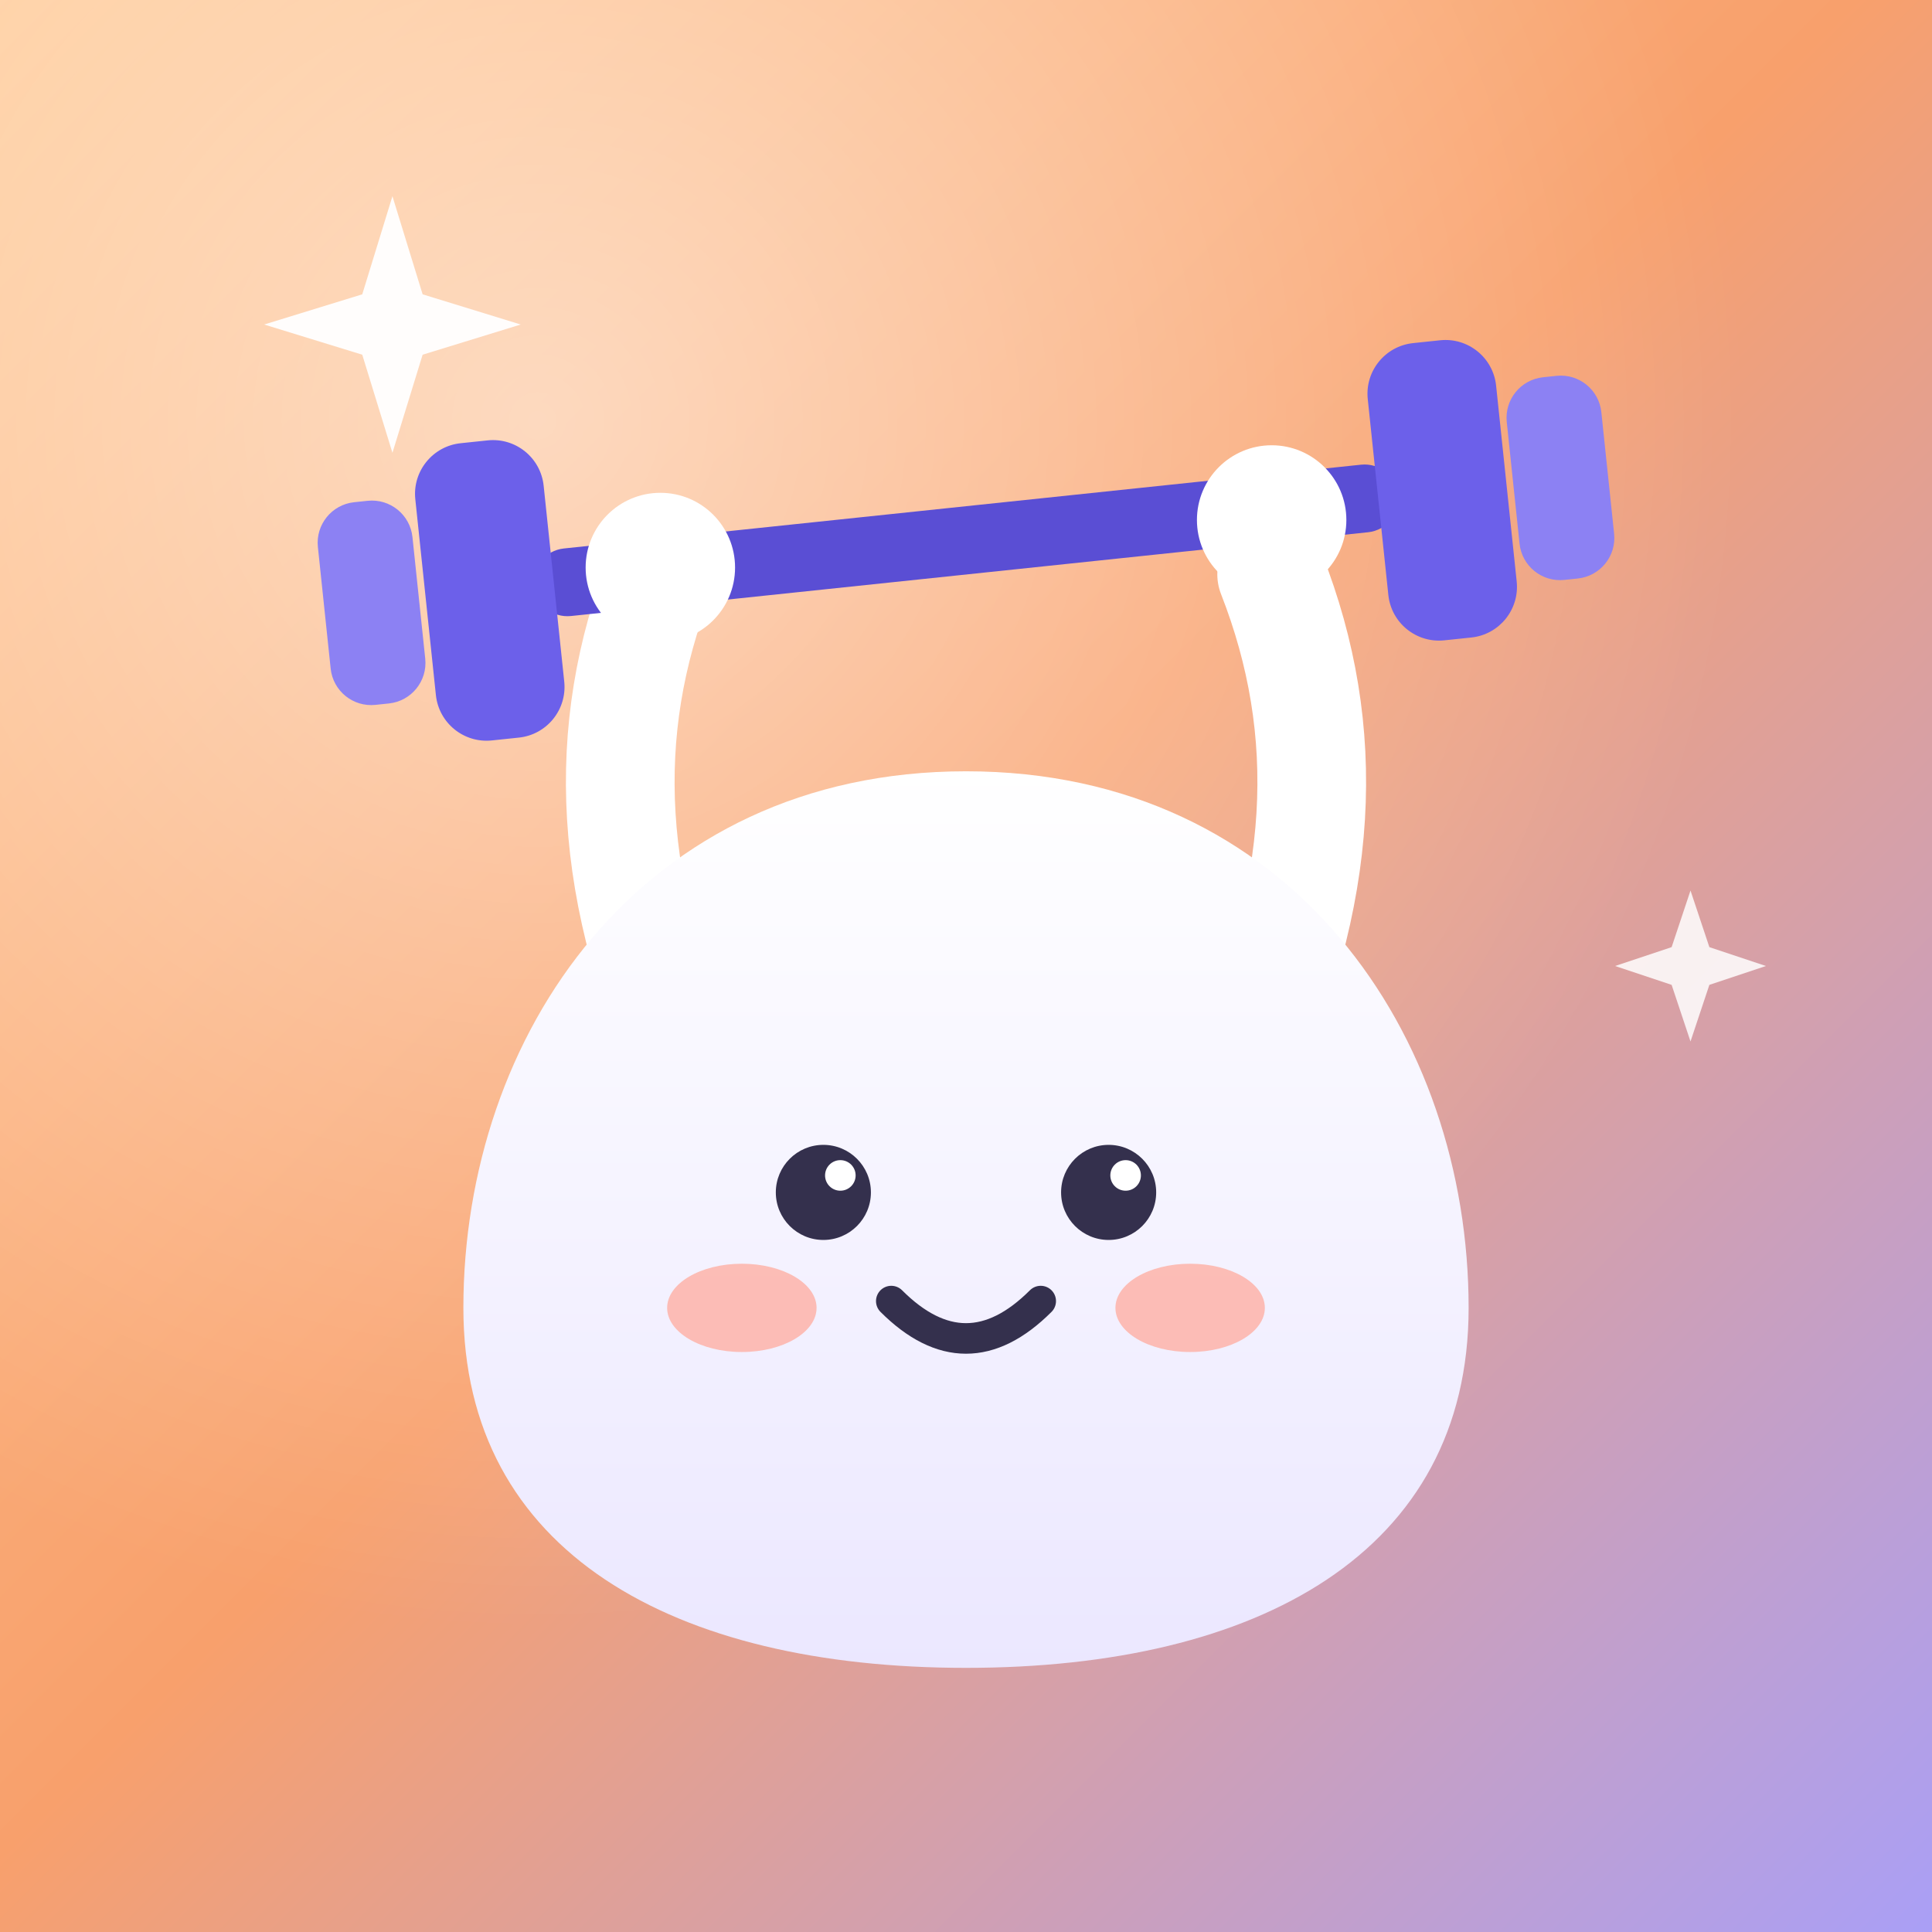
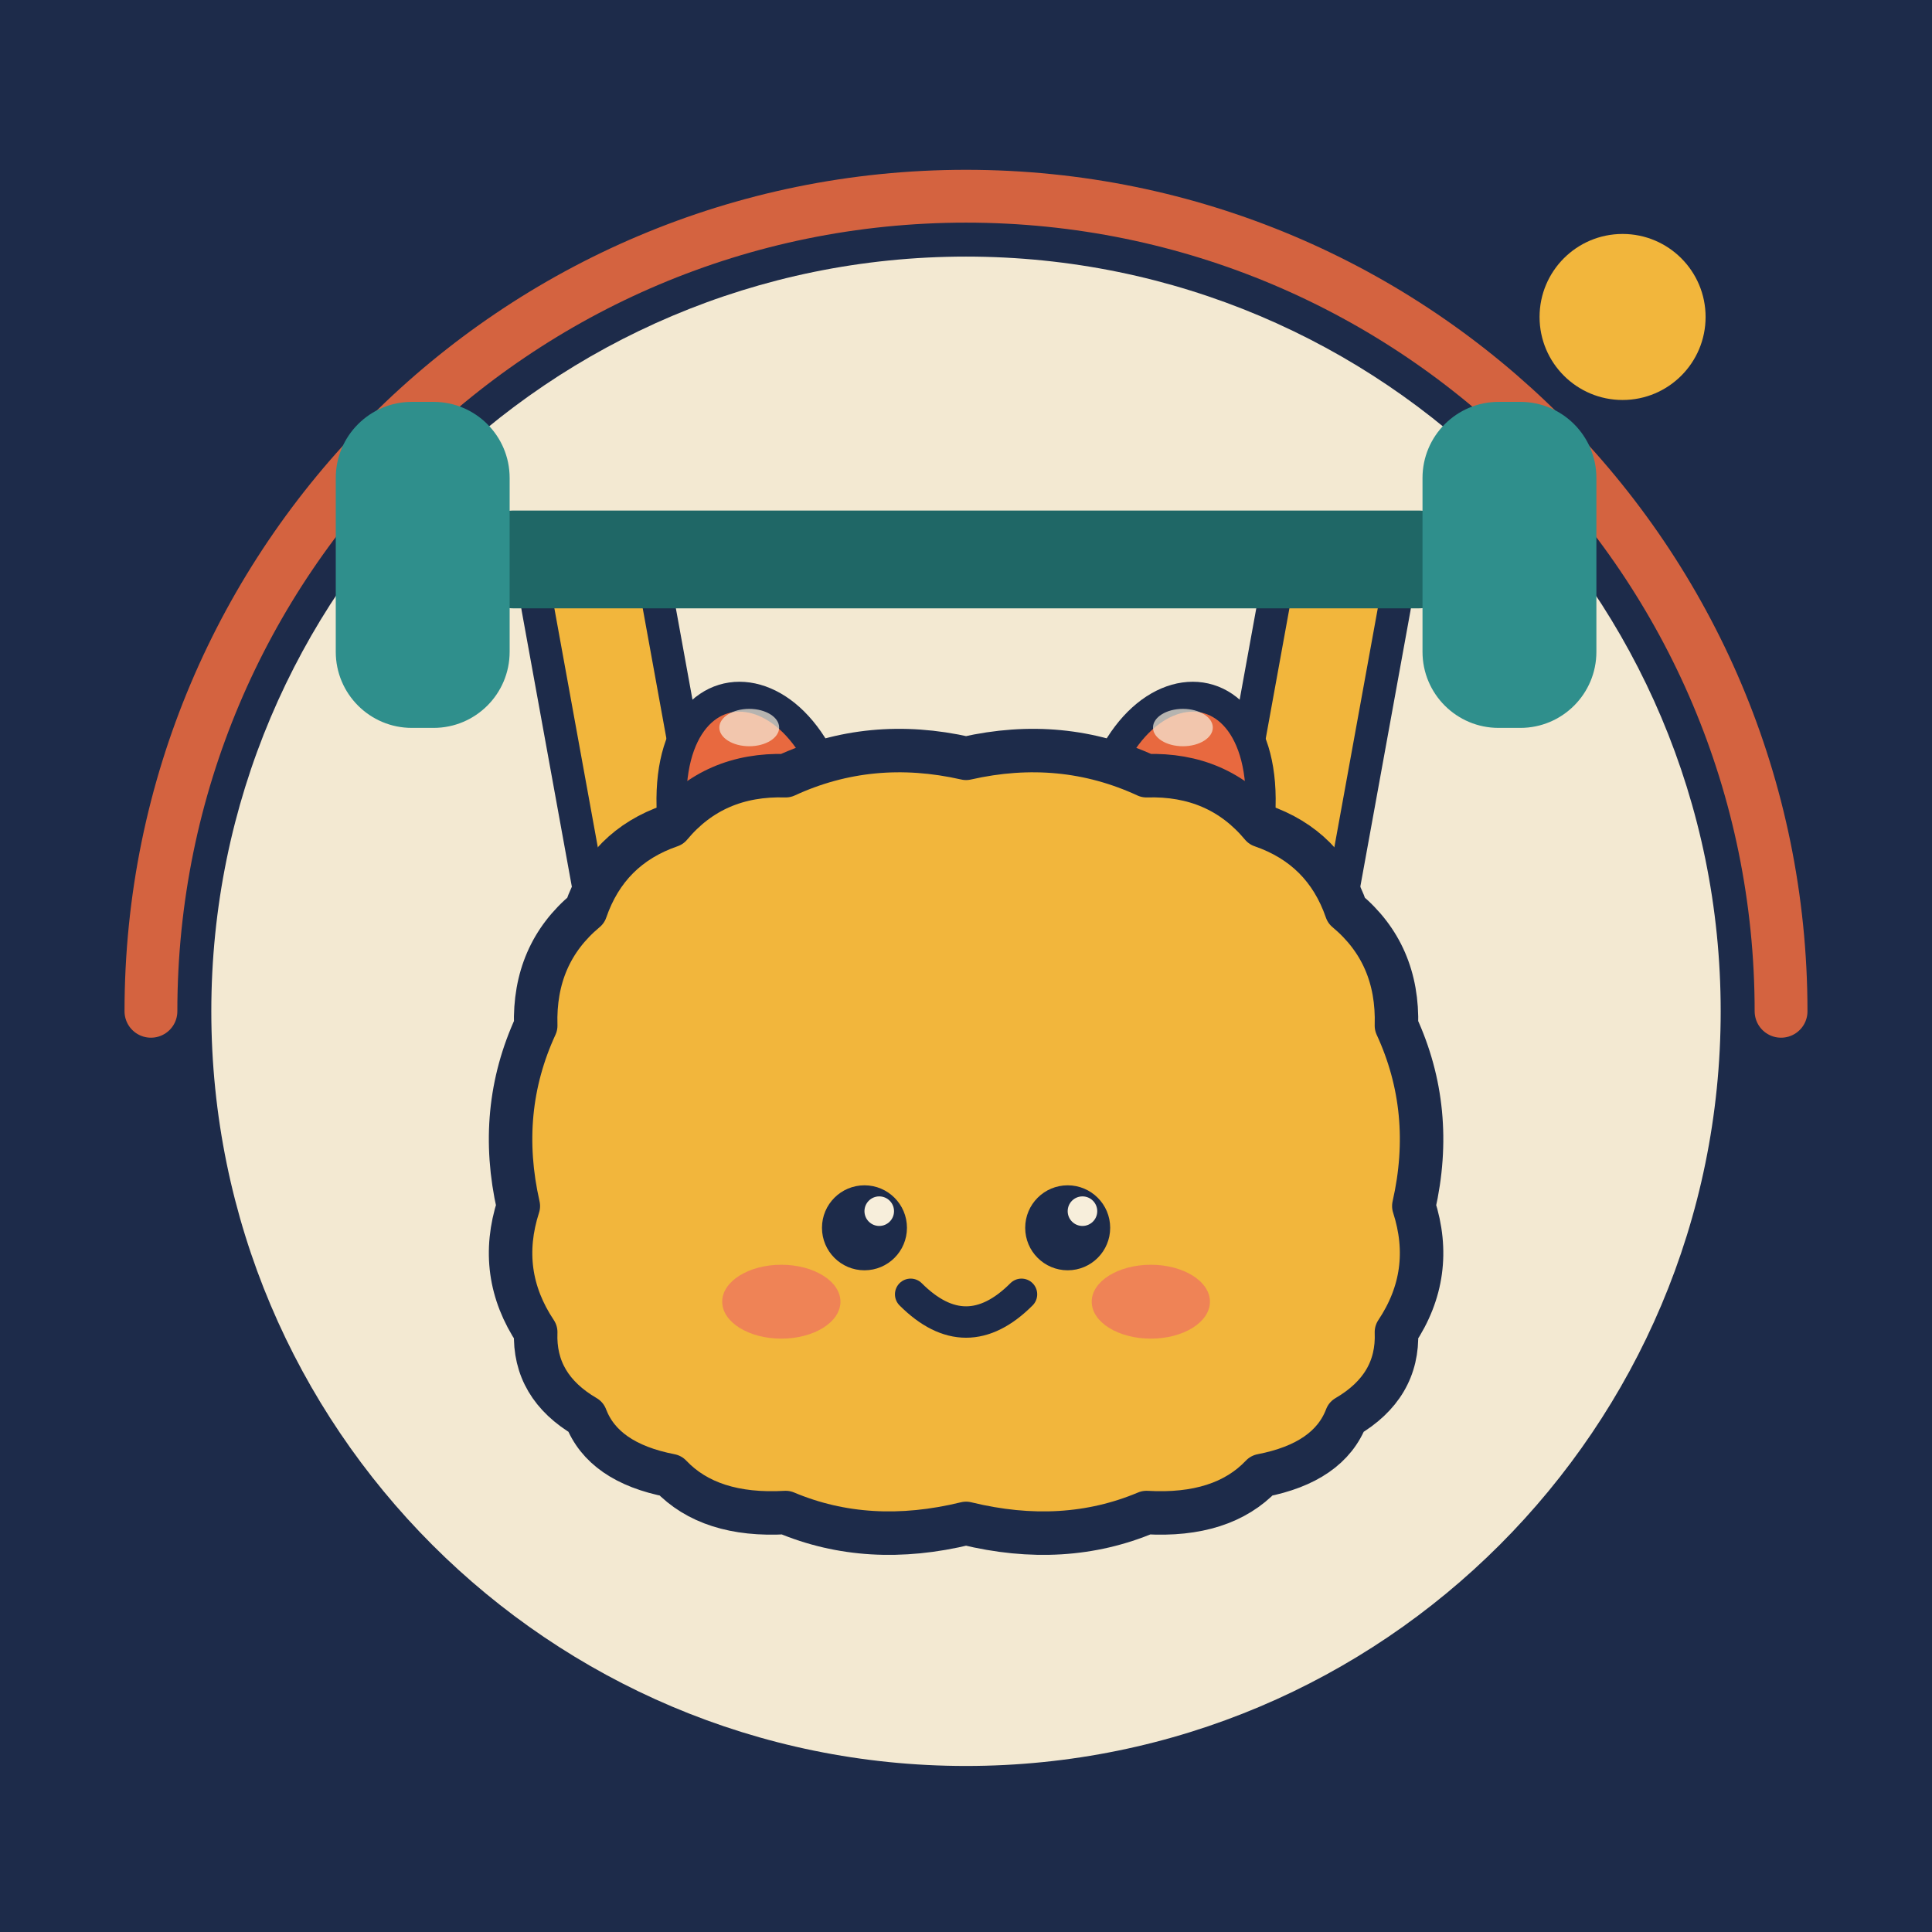
<svg xmlns="http://www.w3.org/2000/svg" viewBox="0 0 512 512">
-   <defs>
-     <linearGradient id="bg" x1="0" y1="0" x2="1" y2="1">
-       <stop offset="0" stop-color="#ffc893" />
-       <stop offset=".48" stop-color="#f8a06c" />
-       <stop offset="1" stop-color="#a99ff7" />
-     </linearGradient>
-     <radialGradient id="glow" cx=".28" cy=".22" r=".62">
-       <stop offset="0" stop-color="#fff" stop-opacity=".5" />
-       <stop offset="1" stop-color="#fff" stop-opacity="0" />
-     </radialGradient>
-     <linearGradient id="body" x1="0" y1="0" x2="0" y2="1">
-       <stop offset="0" stop-color="#ffffff" />
-       <stop offset="1" stop-color="#ebe7ff" />
-     </linearGradient>
-   </defs>
-   <rect width="512" height="512" fill="url(#bg)" />
-   <rect width="512" height="512" fill="url(#glow)" />
-   <g id="char" transform="translate(256 262) scale(.9) translate(-256 -290)">
-     <path d="M176 318 C150 262 148 214 166 168" stroke="#ffffff" stroke-width="32" stroke-linecap="round" fill="none" />
-     <path d="M336 318 C362 262 364 214 346 168" stroke="#ffffff" stroke-width="32" stroke-linecap="round" fill="none" />
-     <g transform="translate(256 158) rotate(-6)">
-       <rect x="-128" y="-10" width="256" height="20" rx="10" fill="#5a4ed4" />
-       <rect x="-160" y="-44" width="38" height="88" rx="15" fill="#6c60ea" />
-       <rect x="-190" y="-30" width="28" height="60" rx="12" fill="#8c81f3" />
-       <rect x="122" y="-44" width="38" height="88" rx="15" fill="#6c60ea" />
-       <rect x="162" y="-30" width="28" height="60" rx="12" fill="#8c81f3" />
-     </g>
-     <circle cx="166" cy="166" r="22" fill="#ffffff" />
-     <circle cx="346" cy="152" r="22" fill="#ffffff" />
-     <path d="M256 226 C352 226 404 304 404 384 C404 456 342 490 256 490 C170 490 108 456 108 384 C108 304 160 226 256 226 Z" fill="url(#body)" />
-     <ellipse cx="190" cy="384" rx="22" ry="13" fill="#ffab9d" opacity=".75" />
-     <ellipse cx="322" cy="384" rx="22" ry="13" fill="#ffab9d" opacity=".75" />
-     <circle cx="214" cy="350" r="14" fill="#34304d" />
-     <circle cx="298" cy="350" r="14" fill="#34304d" />
-     <circle cx="219" cy="345" r="4.5" fill="#fff" />
-     <circle cx="303" cy="345" r="4.5" fill="#fff" />
-     <path d="M234 382 Q256 404 278 382" stroke="#34304d" stroke-width="9" stroke-linecap="round" fill="none" />
+   <rect width="512" height="512" fill="#1d2b4a" />
+   <circle cx="256" cy="268" r="200" fill="#f3e9d2" />
+   <path d="M40 268 a216 216 0 0 1 432 0" fill="none" stroke="#e8693f" stroke-width="14" stroke-linecap="round" opacity=".9" />
+   <circle cx="430" cy="84" r="22" fill="#f2b63c" />
+   <g transform="translate(71.7 77.7) scale(5.760)">
+     <path d="M19 36 L15 14" stroke="#1d2b4a" stroke-width="7" stroke-linecap="round" fill="none" />
+     <path d="M19 36 L15 14" stroke="#f2b63c" stroke-width="4" stroke-linecap="round" fill="none" />
+     <path d="M45 36 L49 14" stroke="#1d2b4a" stroke-width="7" stroke-linecap="round" fill="none" />
+     <path d="M45 36 L49 14" stroke="#f2b63c" stroke-width="4" stroke-linecap="round" fill="none" />
+     <rect x="9" y="10" width="46" height="4.5" rx="2.2" fill="#1f6766" />
+     <rect x="3" y="5" width="8" height="15" rx="3.5" fill="#2f8f8c" />
+     <rect x="53" y="5" width="8" height="15" rx="3.5" fill="#2f8f8c" />
+     <path d="M18.67 25.66 C16.95 16.2 25.55 16.2 26.41 25.66 Z" fill="#e8693f" stroke="#1d2b4a" stroke-width="1.376" stroke-linejoin="round" />
+     <ellipse cx="22.024" cy="19.984" rx="1.376" ry="0.86" fill="#f7eedb" opacity=".7" />
+     <path d="M37.59 25.66 C38.45 16.2 47.05 16.2 45.33 25.66 Z" fill="#e8693f" stroke="#1d2b4a" stroke-width="1.376" stroke-linejoin="round" />
+     <ellipse cx="41.976" cy="19.984" rx="1.376" ry="0.86" fill="#f7eedb" opacity=".7" />
+     <path d="M32.0 21.4 Q36.4 20.4 40.3 22.2 Q43.6 22.1 45.6 24.5 Q48.5 25.5 49.5 28.4 Q51.9 30.4 51.8 33.7 Q53.6 37.6 52.6 42.0 Q53.6 45.1 51.8 47.8 Q51.9 50.3 49.5 51.7 Q48.7 53.8 45.6 54.4 Q43.8 56.3 40.3 56.1 Q36.5 57.7 32.0 56.6 Q27.5 57.7 23.7 56.1 Q20.2 56.3 18.4 54.4 Q15.3 53.8 14.5 51.7 Q12.1 50.3 12.2 47.8 Q10.4 45.1 11.4 42.0 Q10.4 37.6 12.2 33.7 Q12.1 30.4 14.5 28.4 Q15.5 25.5 18.4 24.5 Q20.4 22.1 23.7 22.2 Q27.6 20.4 32.0 21.4 Z" fill="#f2b63c" stroke="#1d2b4a" stroke-width="2" stroke-linejoin="round" />
+     <circle cx="27.325" cy="43" r="1.955" fill="#1d2b4a" />
+     <circle cx="36.675" cy="43" r="1.955" fill="#1d2b4a" />
+     <circle cx="28.005" cy="42.235" r="0.68" fill="#f7eedb" />
+     <circle cx="37.355" cy="42.235" r="0.68" fill="#f7eedb" />
+     <ellipse cx="23.5" cy="46.4" rx="2.72" ry="1.7" fill="#ef7a5a" opacity=".85" />
+     <ellipse cx="40.5" cy="46.4" rx="2.72" ry="1.7" fill="#ef7a5a" opacity=".85" />
+     <path d="M29.45 46.06 Q32 48.61 34.55 46.06" stroke="#1d2b4a" stroke-width="1.445" fill="none" stroke-linecap="round" />
  </g>
-   <path d="M104 52 L112 78 L138 86 L112 94 L104 120 L96 94 L70 86 L96 78 Z" fill="#fff" opacity=".95" />
-   <path d="M448 236 L453 251 L468 256 L453 261 L448 276 L443 261 L428 256 L443 251 Z" fill="#fff" opacity=".85" />
</svg>
